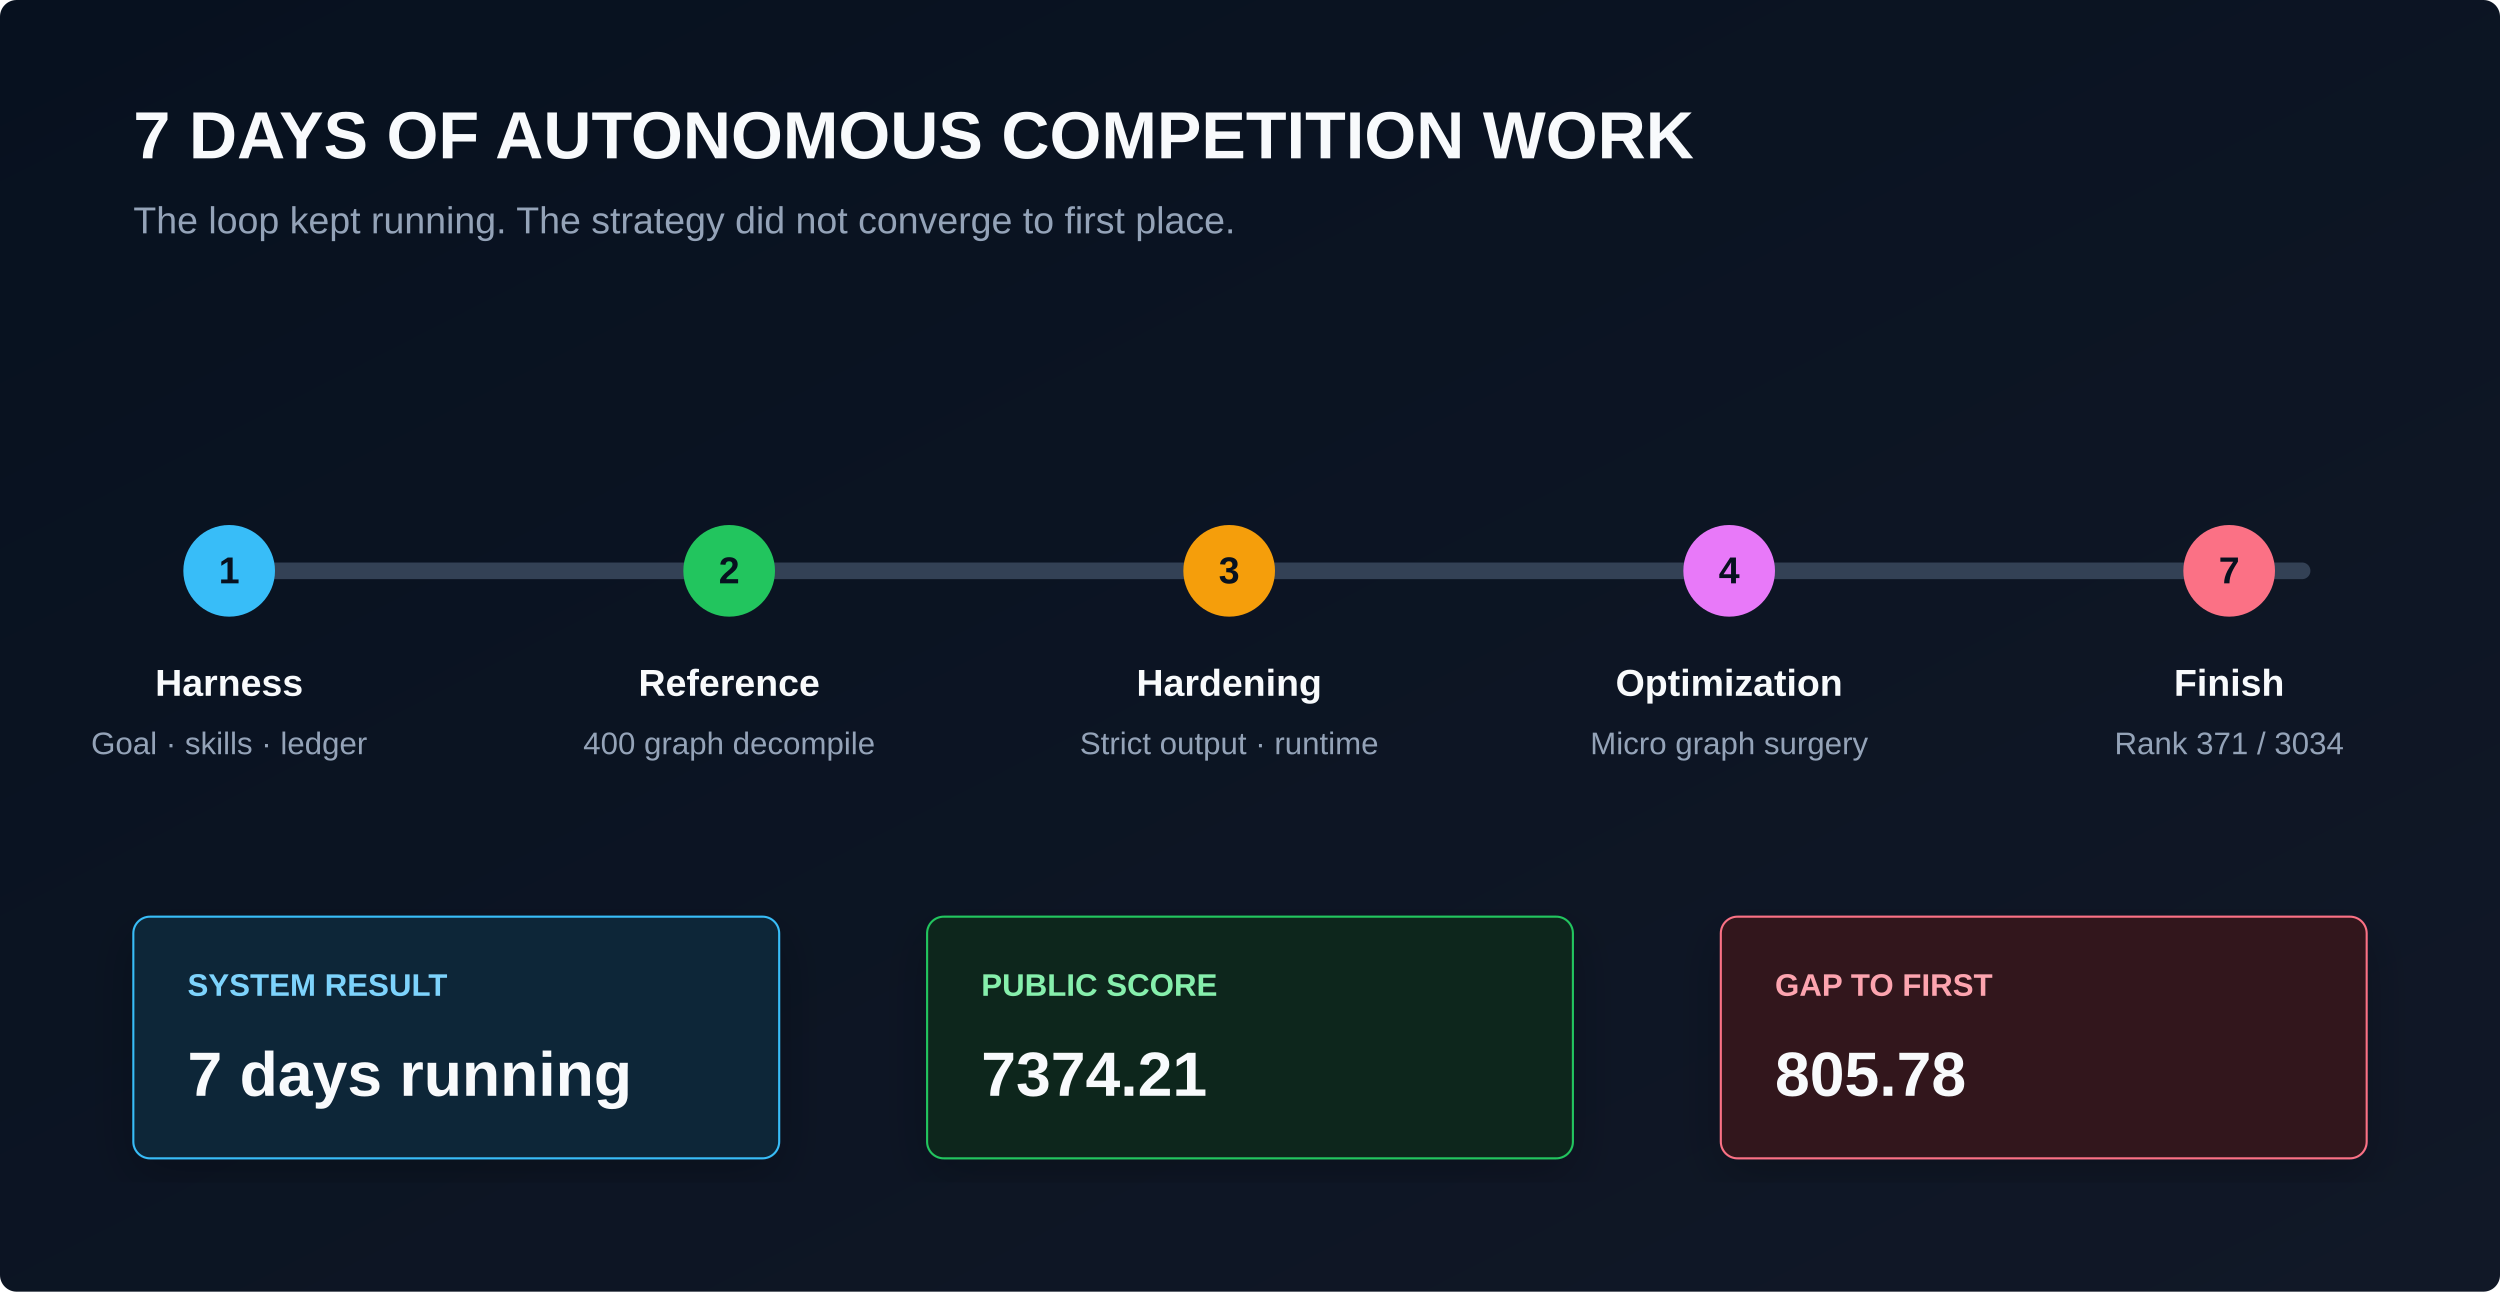
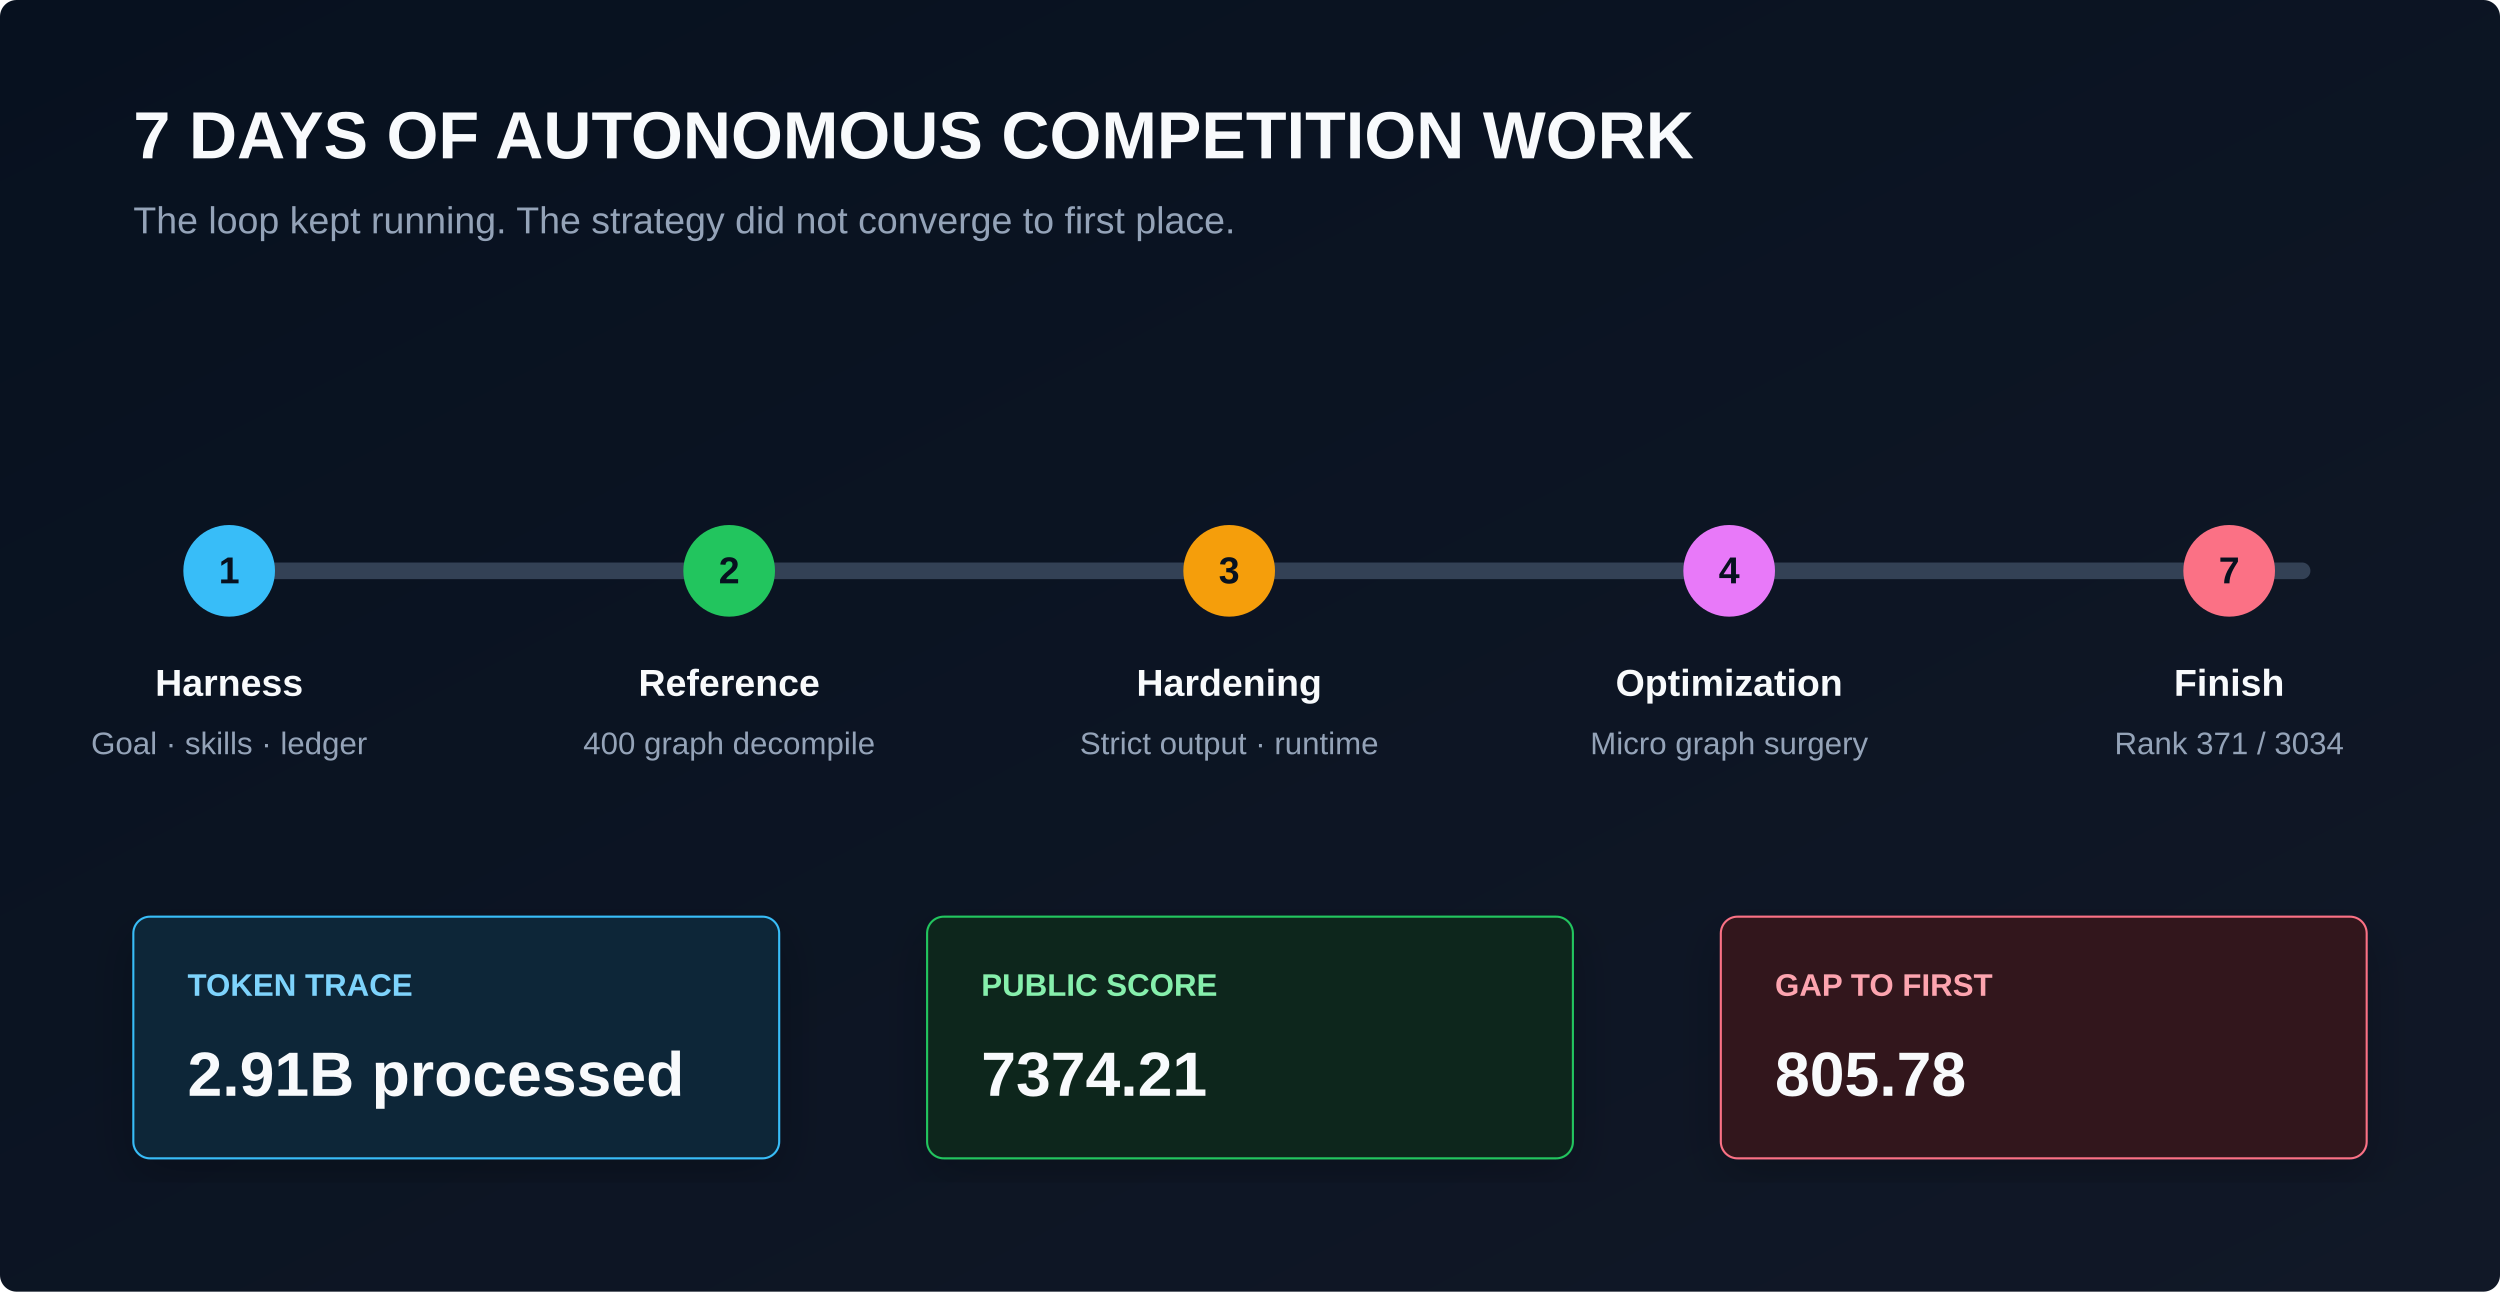
<svg xmlns="http://www.w3.org/2000/svg" width="1200" height="620" viewBox="0 0 1200 620" role="img" aria-labelledby="title desc">
  <defs>
    <linearGradient id="bg" x1="0" y1="0" x2="1" y2="1">
      <stop stop-color="#07111f" />
      <stop offset="1" stop-color="#111827" />
    </linearGradient>
    <filter id="shadow">
      <feDropShadow dx="0" dy="8" stdDeviation="12" flood-opacity=".22" />
    </filter>
  </defs>
  <rect width="1200" height="620" rx="8" fill="url(#bg)" />
  <text x="64" y="76" fill="#f8fafc" font-family="Arial, sans-serif" font-size="32" font-weight="700">7 DAYS OF AUTONOMOUS COMPETITION WORK</text>
  <text x="64" y="112" fill="#94a3b8" font-family="Arial, sans-serif" font-size="18">The loop kept running. The strategy did not converge to first place.</text>
  <line x1="95" y1="274" x2="1105" y2="274" stroke="#334155" stroke-width="8" stroke-linecap="round" />
  <g font-family="Arial, sans-serif">
    <g transform="translate(110 0)">
      <circle cy="274" r="22" fill="#38bdf8" />
      <text x="0" y="280" text-anchor="middle" fill="#07111f" font-size="18" font-weight="700">1</text>
      <text x="0" y="334" text-anchor="middle" fill="#f8fafc" font-size="18" font-weight="700">Harness</text>
      <text x="0" y="362" text-anchor="middle" fill="#94a3b8" font-size="15">Goal · skills · ledger</text>
    </g>
    <g transform="translate(350 0)">
      <circle cy="274" r="22" fill="#22c55e" />
      <text x="0" y="280" text-anchor="middle" fill="#07111f" font-size="18" font-weight="700">2</text>
      <text x="0" y="334" text-anchor="middle" fill="#f8fafc" font-size="18" font-weight="700">Reference</text>
      <text x="0" y="362" text-anchor="middle" fill="#94a3b8" font-size="15">400 graph decompile</text>
    </g>
    <g transform="translate(590 0)">
      <circle cy="274" r="22" fill="#f59e0b" />
      <text x="0" y="280" text-anchor="middle" fill="#07111f" font-size="18" font-weight="700">3</text>
      <text x="0" y="334" text-anchor="middle" fill="#f8fafc" font-size="18" font-weight="700">Hardening</text>
      <text x="0" y="362" text-anchor="middle" fill="#94a3b8" font-size="15">Strict output · runtime</text>
    </g>
    <g transform="translate(830 0)">
      <circle cy="274" r="22" fill="#e879f9" />
      <text x="0" y="280" text-anchor="middle" fill="#07111f" font-size="18" font-weight="700">4</text>
      <text x="0" y="334" text-anchor="middle" fill="#f8fafc" font-size="18" font-weight="700">Optimization</text>
      <text x="0" y="362" text-anchor="middle" fill="#94a3b8" font-size="15">Micro graph surgery</text>
    </g>
    <g transform="translate(1070 0)">
      <circle cy="274" r="22" fill="#fb7185" />
      <text x="0" y="280" text-anchor="middle" fill="#07111f" font-size="18" font-weight="700">7</text>
      <text x="0" y="334" text-anchor="middle" fill="#f8fafc" font-size="18" font-weight="700">Finish</text>
      <text x="0" y="362" text-anchor="middle" fill="#94a3b8" font-size="15">Rank 371 / 3034</text>
    </g>
  </g>
  <g filter="url(#shadow)" font-family="Arial, sans-serif">
    <rect x="64" y="440" width="310" height="116" rx="8" fill="#0f2638" stroke="#38bdf8" />
-     <text x="90" y="478" fill="#7dd3fc" font-size="15" font-weight="700">SYSTEM RESULT</text>
-     <text x="90" y="526" fill="#f8fafc" font-size="30" font-weight="700">7 days running</text>
+     <text x="90" y="478" fill="#7dd3fc" font-size="15" font-weight="700">TOKEN TRACE</text>
+     <text x="90" y="526" fill="#f8fafc" font-size="30" font-weight="700">2.91B processed</text>
    <rect x="445" y="440" width="310" height="116" rx="8" fill="#10281d" stroke="#22c55e" />
    <text x="471" y="478" fill="#86efac" font-size="15" font-weight="700">PUBLIC SCORE</text>
    <text x="471" y="526" fill="#f8fafc" font-size="30" font-weight="700">7374.21</text>
    <rect x="826" y="440" width="310" height="116" rx="8" fill="#30171c" stroke="#fb7185" />
    <text x="852" y="478" fill="#fda4af" font-size="15" font-weight="700">GAP TO FIRST</text>
    <text x="852" y="526" fill="#f8fafc" font-size="30" font-weight="700">805.78</text>
  </g>
</svg>
